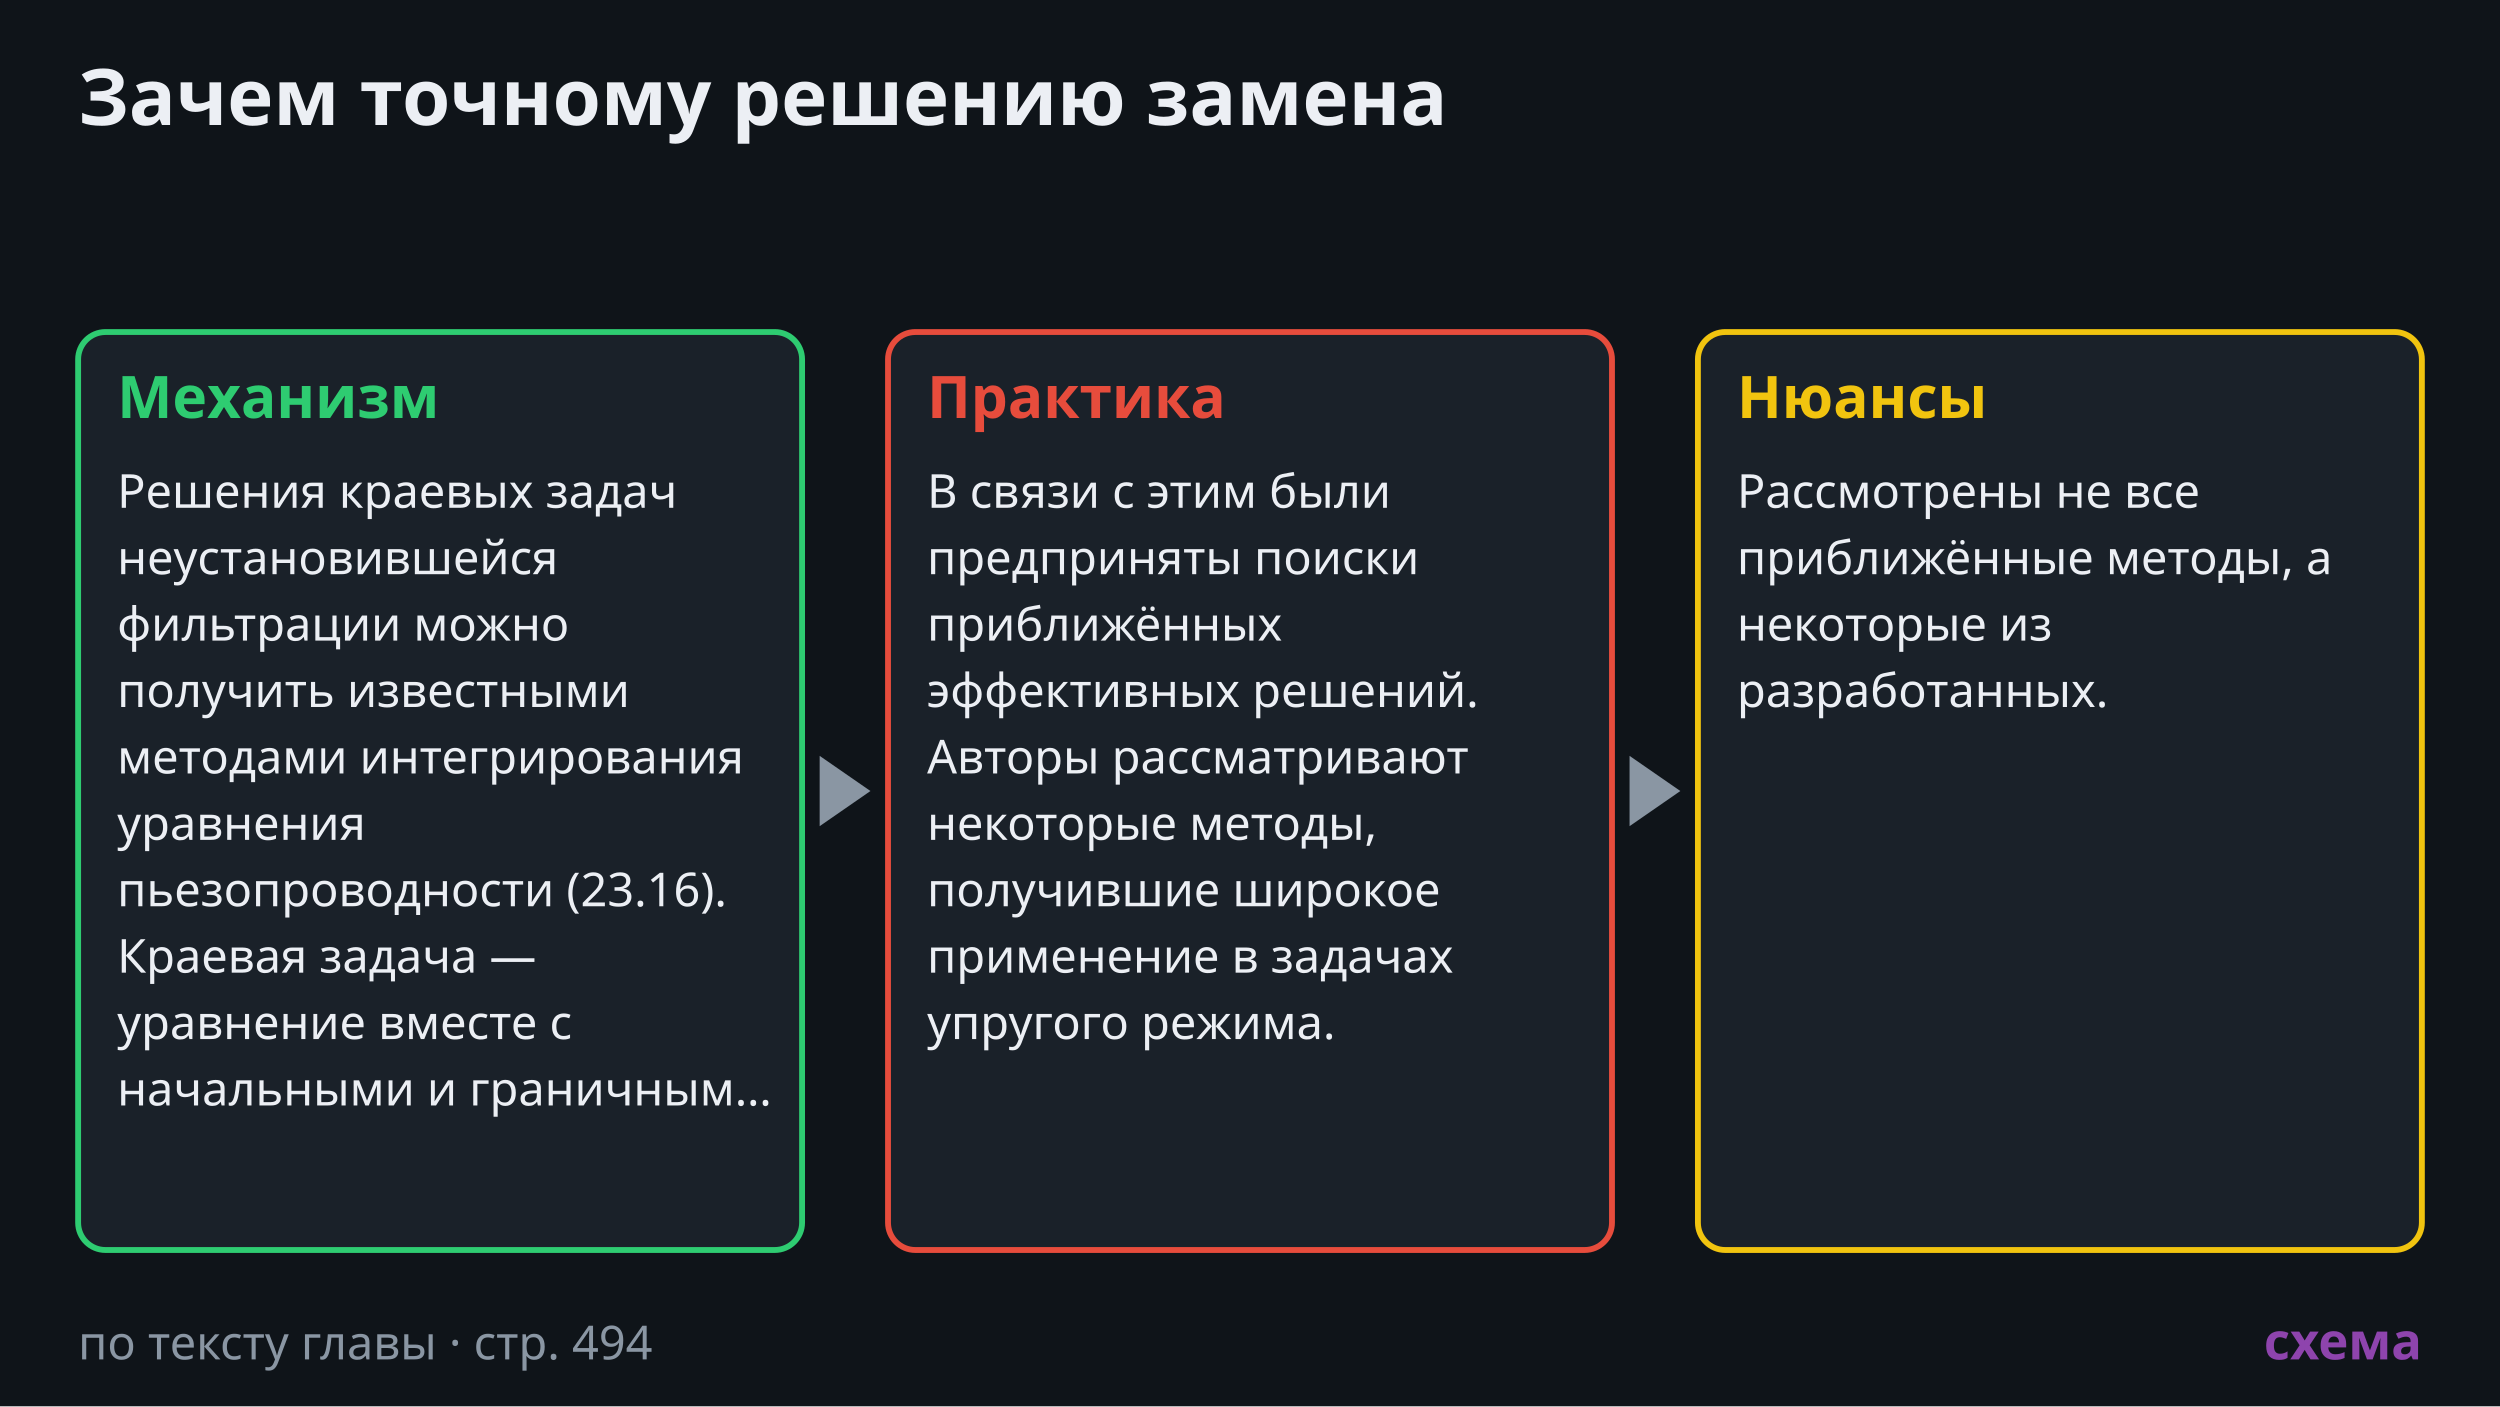
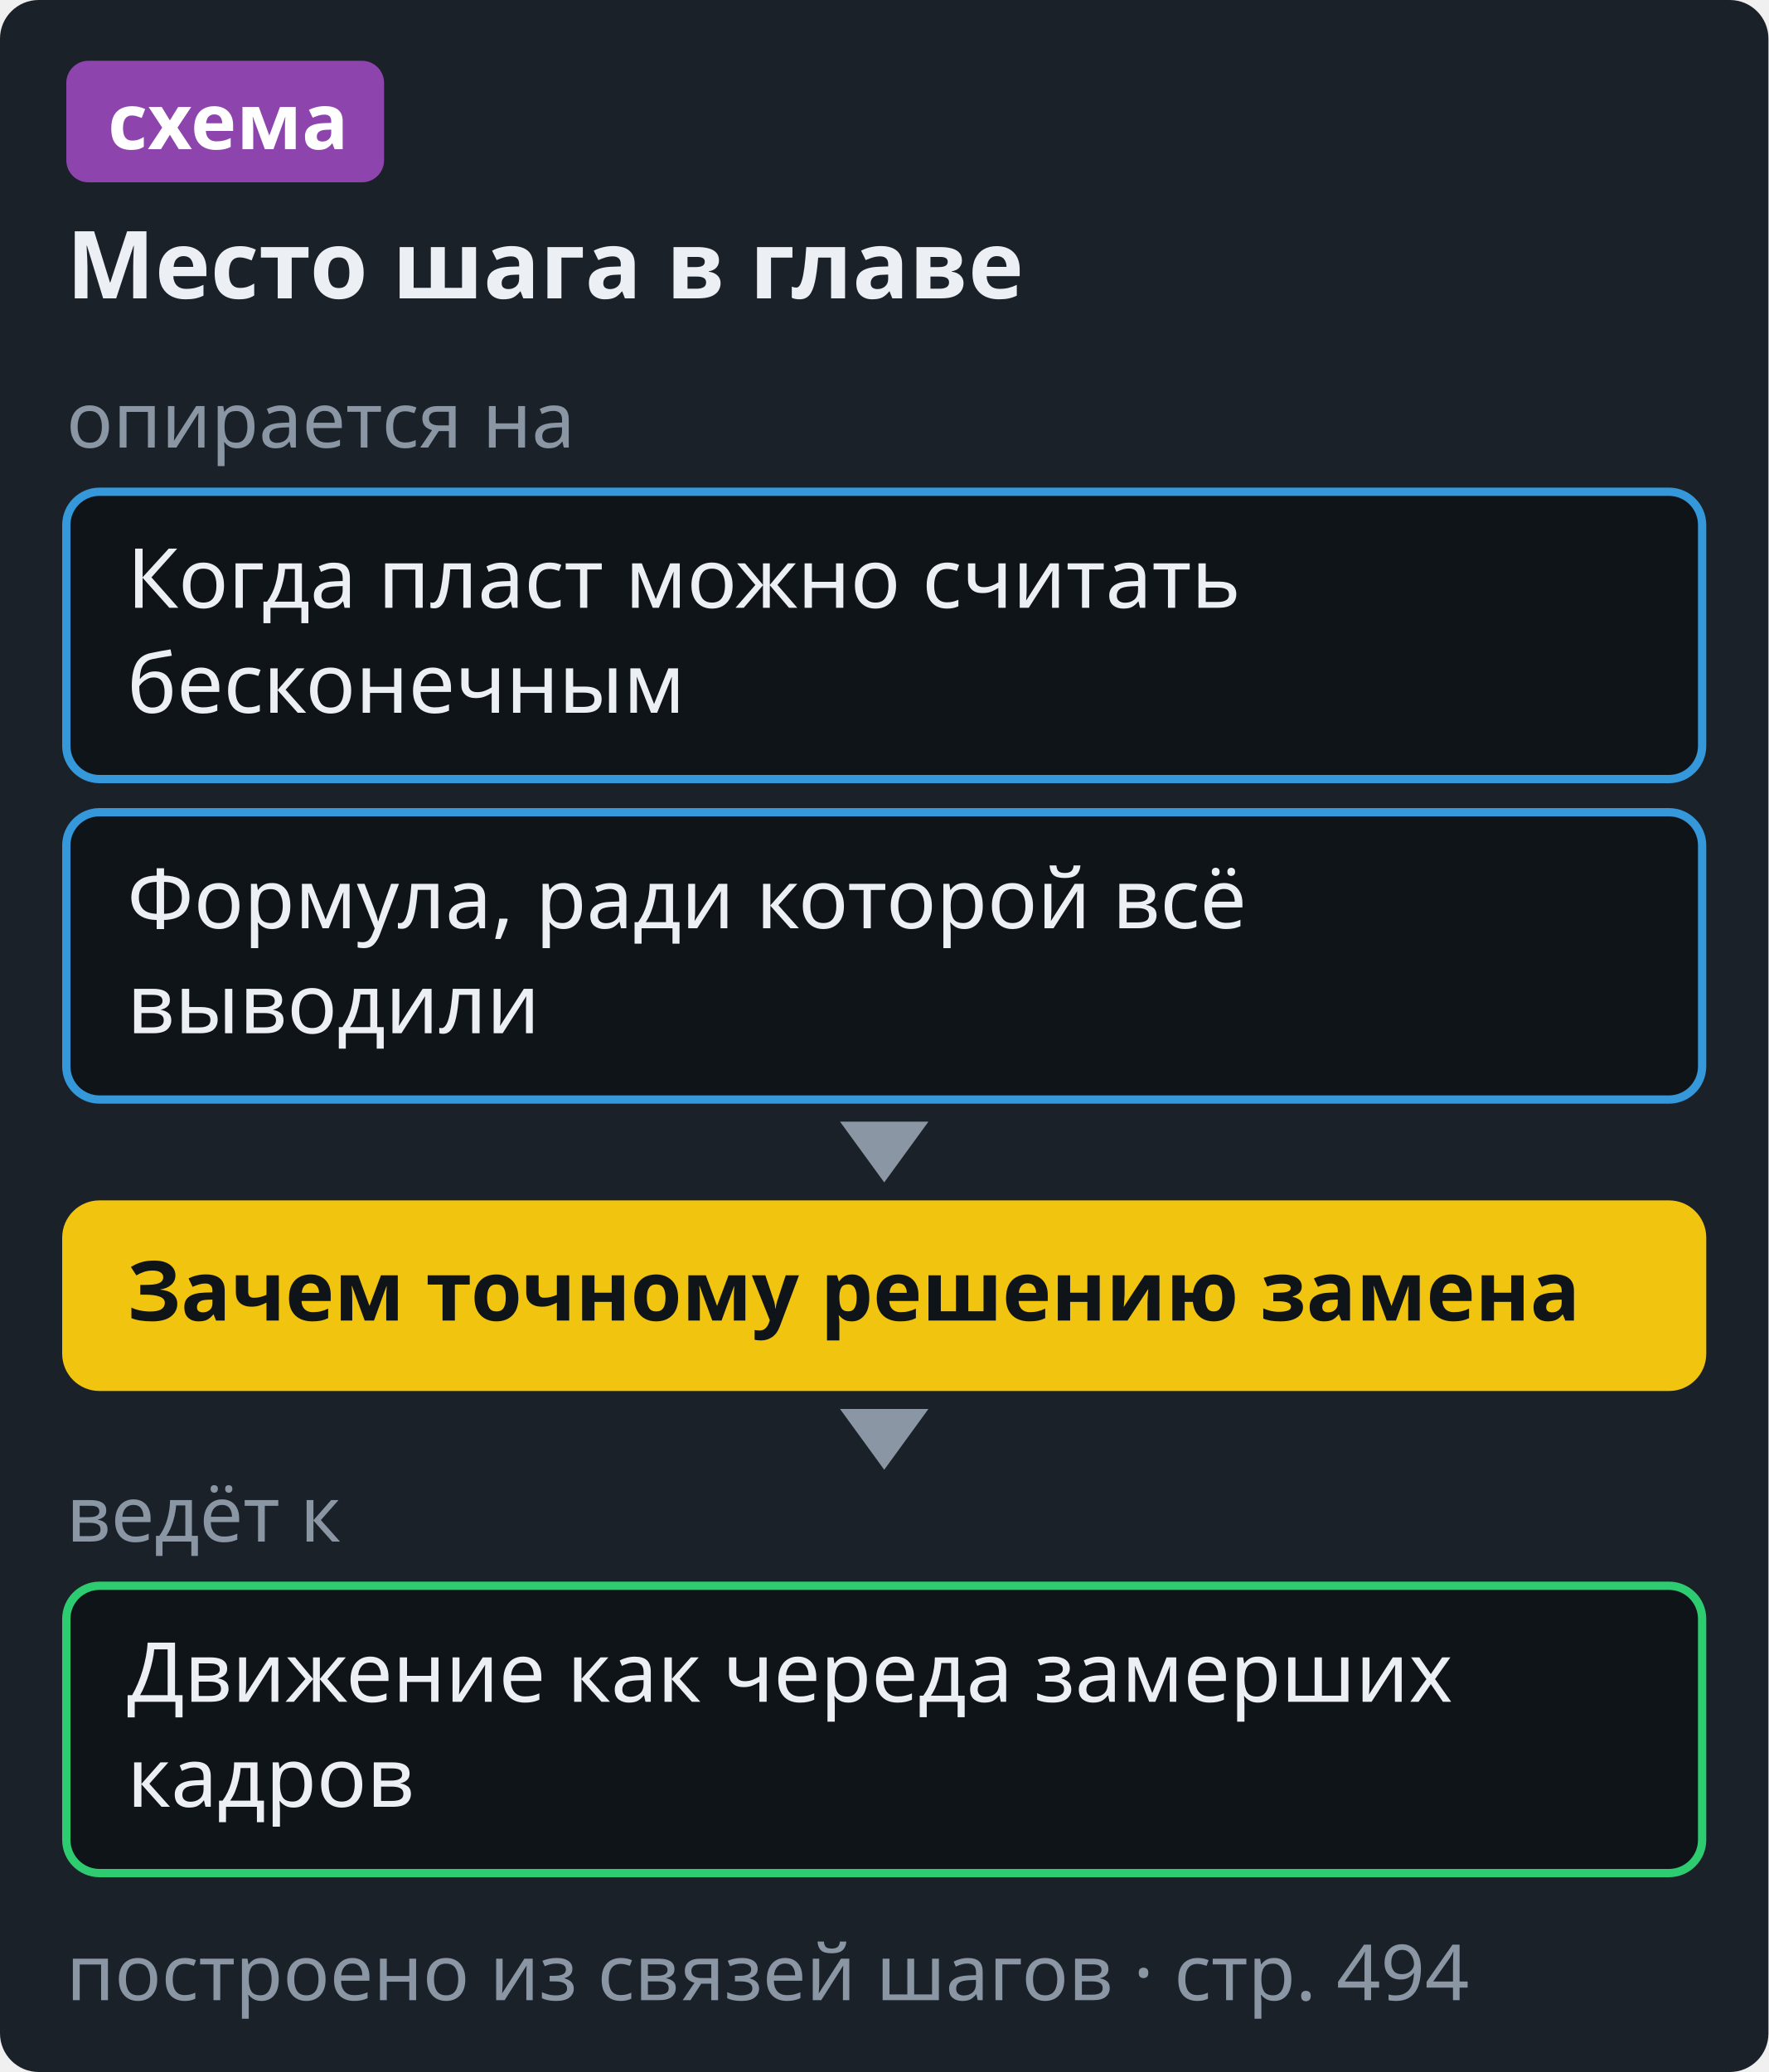
- <svg xmlns="http://www.w3.org/2000/svg" viewBox="0 0 1280 720" width="1280" height="720" style="max-width:100%;height:auto">
-   <rect width="1280" height="720" fill="#0F1419" />
-   <text x="40" y="64" font-family="Segoe UI" font-size="40" font-weight="700" fill="#ECEFF4">Зачем точному решению замена</text>
-   <text x="1240" y="696" text-anchor="end" font-family="Segoe UI" font-size="26" font-weight="700" fill="#8E44AD">схема</text>
-   <rect x="40.0" y="170" width="370.667" height="470" rx="14" fill="#1A2129" stroke="#2ECC71" stroke-width="3" />
-   <text x="60.0" y="214" font-family="Segoe UI" font-size="30" font-weight="700" fill="#2ECC71">Механизм</text>
-   <text x="60.0" y="260" font-family="Segoe UI" font-size="24" fill="#ECEFF4">Решения краевых задач</text>
-   <text x="60.0" y="294" font-family="Segoe UI" font-size="24" fill="#ECEFF4">неустановившейся</text>
-   <text x="60.0" y="328" font-family="Segoe UI" font-size="24" fill="#ECEFF4">фильтрации можно</text>
-   <text x="60.0" y="362" font-family="Segoe UI" font-size="24" fill="#ECEFF4">получить известными</text>
-   <text x="60.0" y="396" font-family="Segoe UI" font-size="24" fill="#ECEFF4">методами интегрирования</text>
-   <text x="60.0" y="430" font-family="Segoe UI" font-size="24" fill="#ECEFF4">уравнения</text>
-   <text x="60.0" y="464" font-family="Segoe UI" font-size="24" fill="#ECEFF4">пьезопроводности (23.16).</text>
-   <text x="60.0" y="498" font-family="Segoe UI" font-size="24" fill="#ECEFF4">Краевая задача —</text>
-   <text x="60.0" y="532" font-family="Segoe UI" font-size="24" fill="#ECEFF4">уравнение вместе с</text>
-   <text x="60.0" y="566" font-family="Segoe UI" font-size="24" fill="#ECEFF4">начальными и граничным…</text>
-   <polygon points="419.667,387 445.667,405 419.667,423" fill="#8A96A3" />
-   <rect x="454.667" y="170" width="370.667" height="470" rx="14" fill="#1A2129" stroke="#E74C3C" stroke-width="3" />
-   <text x="474.667" y="214" font-family="Segoe UI" font-size="30" font-weight="700" fill="#E74C3C">Практика</text>
-   <text x="474.667" y="260" font-family="Segoe UI" font-size="24" fill="#ECEFF4">В связи с этим были</text>
-   <text x="474.667" y="294" font-family="Segoe UI" font-size="24" fill="#ECEFF4">предприняты поиски</text>
-   <text x="474.667" y="328" font-family="Segoe UI" font-size="24" fill="#ECEFF4">приближённых</text>
-   <text x="474.667" y="362" font-family="Segoe UI" font-size="24" fill="#ECEFF4">эффективных решений.</text>
-   <text x="474.667" y="396" font-family="Segoe UI" font-size="24" fill="#ECEFF4">Авторы рассматривают</text>
-   <text x="474.667" y="430" font-family="Segoe UI" font-size="24" fill="#ECEFF4">некоторые методы,</text>
-   <text x="474.667" y="464" font-family="Segoe UI" font-size="24" fill="#ECEFF4">получившие широкое</text>
-   <text x="474.667" y="498" font-family="Segoe UI" font-size="24" fill="#ECEFF4">применение в задачах</text>
-   <text x="474.667" y="532" font-family="Segoe UI" font-size="24" fill="#ECEFF4">упругого режима.</text>
-   <polygon points="834.333,387 860.333,405 834.333,423" fill="#8A96A3" />
-   <rect x="869.333" y="170" width="370.667" height="470" rx="14" fill="#1A2129" stroke="#F1C40F" stroke-width="3" />
-   <text x="889.333" y="214" font-family="Segoe UI" font-size="30" font-weight="700" fill="#F1C40F">Нюансы</text>
-   <text x="889.333" y="260" font-family="Segoe UI" font-size="24" fill="#ECEFF4">Рассмотрены не все</text>
-   <text x="889.333" y="294" font-family="Segoe UI" font-size="24" fill="#ECEFF4">приближённые методы, а</text>
-   <text x="889.333" y="328" font-family="Segoe UI" font-size="24" fill="#ECEFF4">некоторые из</text>
-   <text x="889.333" y="362" font-family="Segoe UI" font-size="24" fill="#ECEFF4">разработанных.</text>
-   <text x="40" y="696" font-family="Segoe UI" font-size="24" fill="#8A96A3">по тексту главы · стр. 494</text>
+ <svg xmlns="http://www.w3.org/2000/svg" viewBox="0 0 640 750" width="640" height="750" style="max-width:100%;height:auto">
+   <rect width="640" height="750" rx="14" fill="#1A2129" />
+   <rect x="24" y="22" width="115" height="44" rx="8" fill="#8E44AD" />
+   <text x="39.0" y="54.0" font-family="Segoe UI,system-ui,sans-serif" font-size="28" font-weight="600" fill="#FFFFFF" text-anchor="start">схема</text>
+   <text x="24.0" y="108.0" font-family="Segoe UI,system-ui,sans-serif" font-size="34" font-weight="700" fill="#ECEFF4" text-anchor="start">Место шага в главе</text>
+   <text x="24.0" y="162.0" font-family="Segoe UI,system-ui,sans-serif" font-size="28" font-weight="400" fill="#8A96A3" text-anchor="start">опирается на</text>
+   <rect x="24" y="178" width="592" height="104" rx="12" fill="#0F1419" stroke="#3498DB" stroke-width="3" />
+   <text x="46.0" y="220.0" font-family="Segoe UI,system-ui,sans-serif" font-size="30" font-weight="400" fill="#ECEFF4" text-anchor="start">Когда пласт можно считать</text>
+   <text x="46.0" y="258.0" font-family="Segoe UI,system-ui,sans-serif" font-size="30" font-weight="400" fill="#ECEFF4" text-anchor="start">бесконечным</text>
+   <rect x="24" y="294" width="592" height="104" rx="12" fill="#0F1419" stroke="#3498DB" stroke-width="3" />
+   <text x="46.0" y="336.0" font-family="Segoe UI,system-ui,sans-serif" font-size="30" font-weight="400" fill="#ECEFF4" text-anchor="start">Формула, ради которой всё</text>
+   <text x="46.0" y="374.0" font-family="Segoe UI,system-ui,sans-serif" font-size="30" font-weight="400" fill="#ECEFF4" text-anchor="start">выводили</text>
+   <polygon points="304.0,406 336.0,406 320.0,428" fill="#8A96A3" />
+   <rect x="24" y="436" width="592" height="66" rx="12" fill="#F1C40F" stroke="#F1C40F" stroke-width="3" />
+   <text x="46.0" y="478.0" font-family="Segoe UI,system-ui,sans-serif" font-size="30" font-weight="700" fill="#0F1419" text-anchor="start">Зачем точному решению замена</text>
+   <polygon points="304.0,510 336.0,510 320.0,532" fill="#8A96A3" />
+   <text x="24.0" y="558.0" font-family="Segoe UI,system-ui,sans-serif" font-size="28" font-weight="400" fill="#8A96A3" text-anchor="start">ведёт к</text>
+   <rect x="24" y="574" width="592" height="104" rx="12" fill="#0F1419" stroke="#2ECC71" stroke-width="3" />
+   <text x="46.0" y="616.0" font-family="Segoe UI,system-ui,sans-serif" font-size="30" font-weight="400" fill="#ECEFF4" text-anchor="start">Движение как череда замерших</text>
+   <text x="46.0" y="654.0" font-family="Segoe UI,system-ui,sans-serif" font-size="30" font-weight="400" fill="#ECEFF4" text-anchor="start">кадров</text>
+   <text x="24.0" y="724.0" font-family="Segoe UI,system-ui,sans-serif" font-size="28" font-weight="400" fill="#8A96A3" text-anchor="start">построено из связей шагов · стр. 494</text>
</svg>
